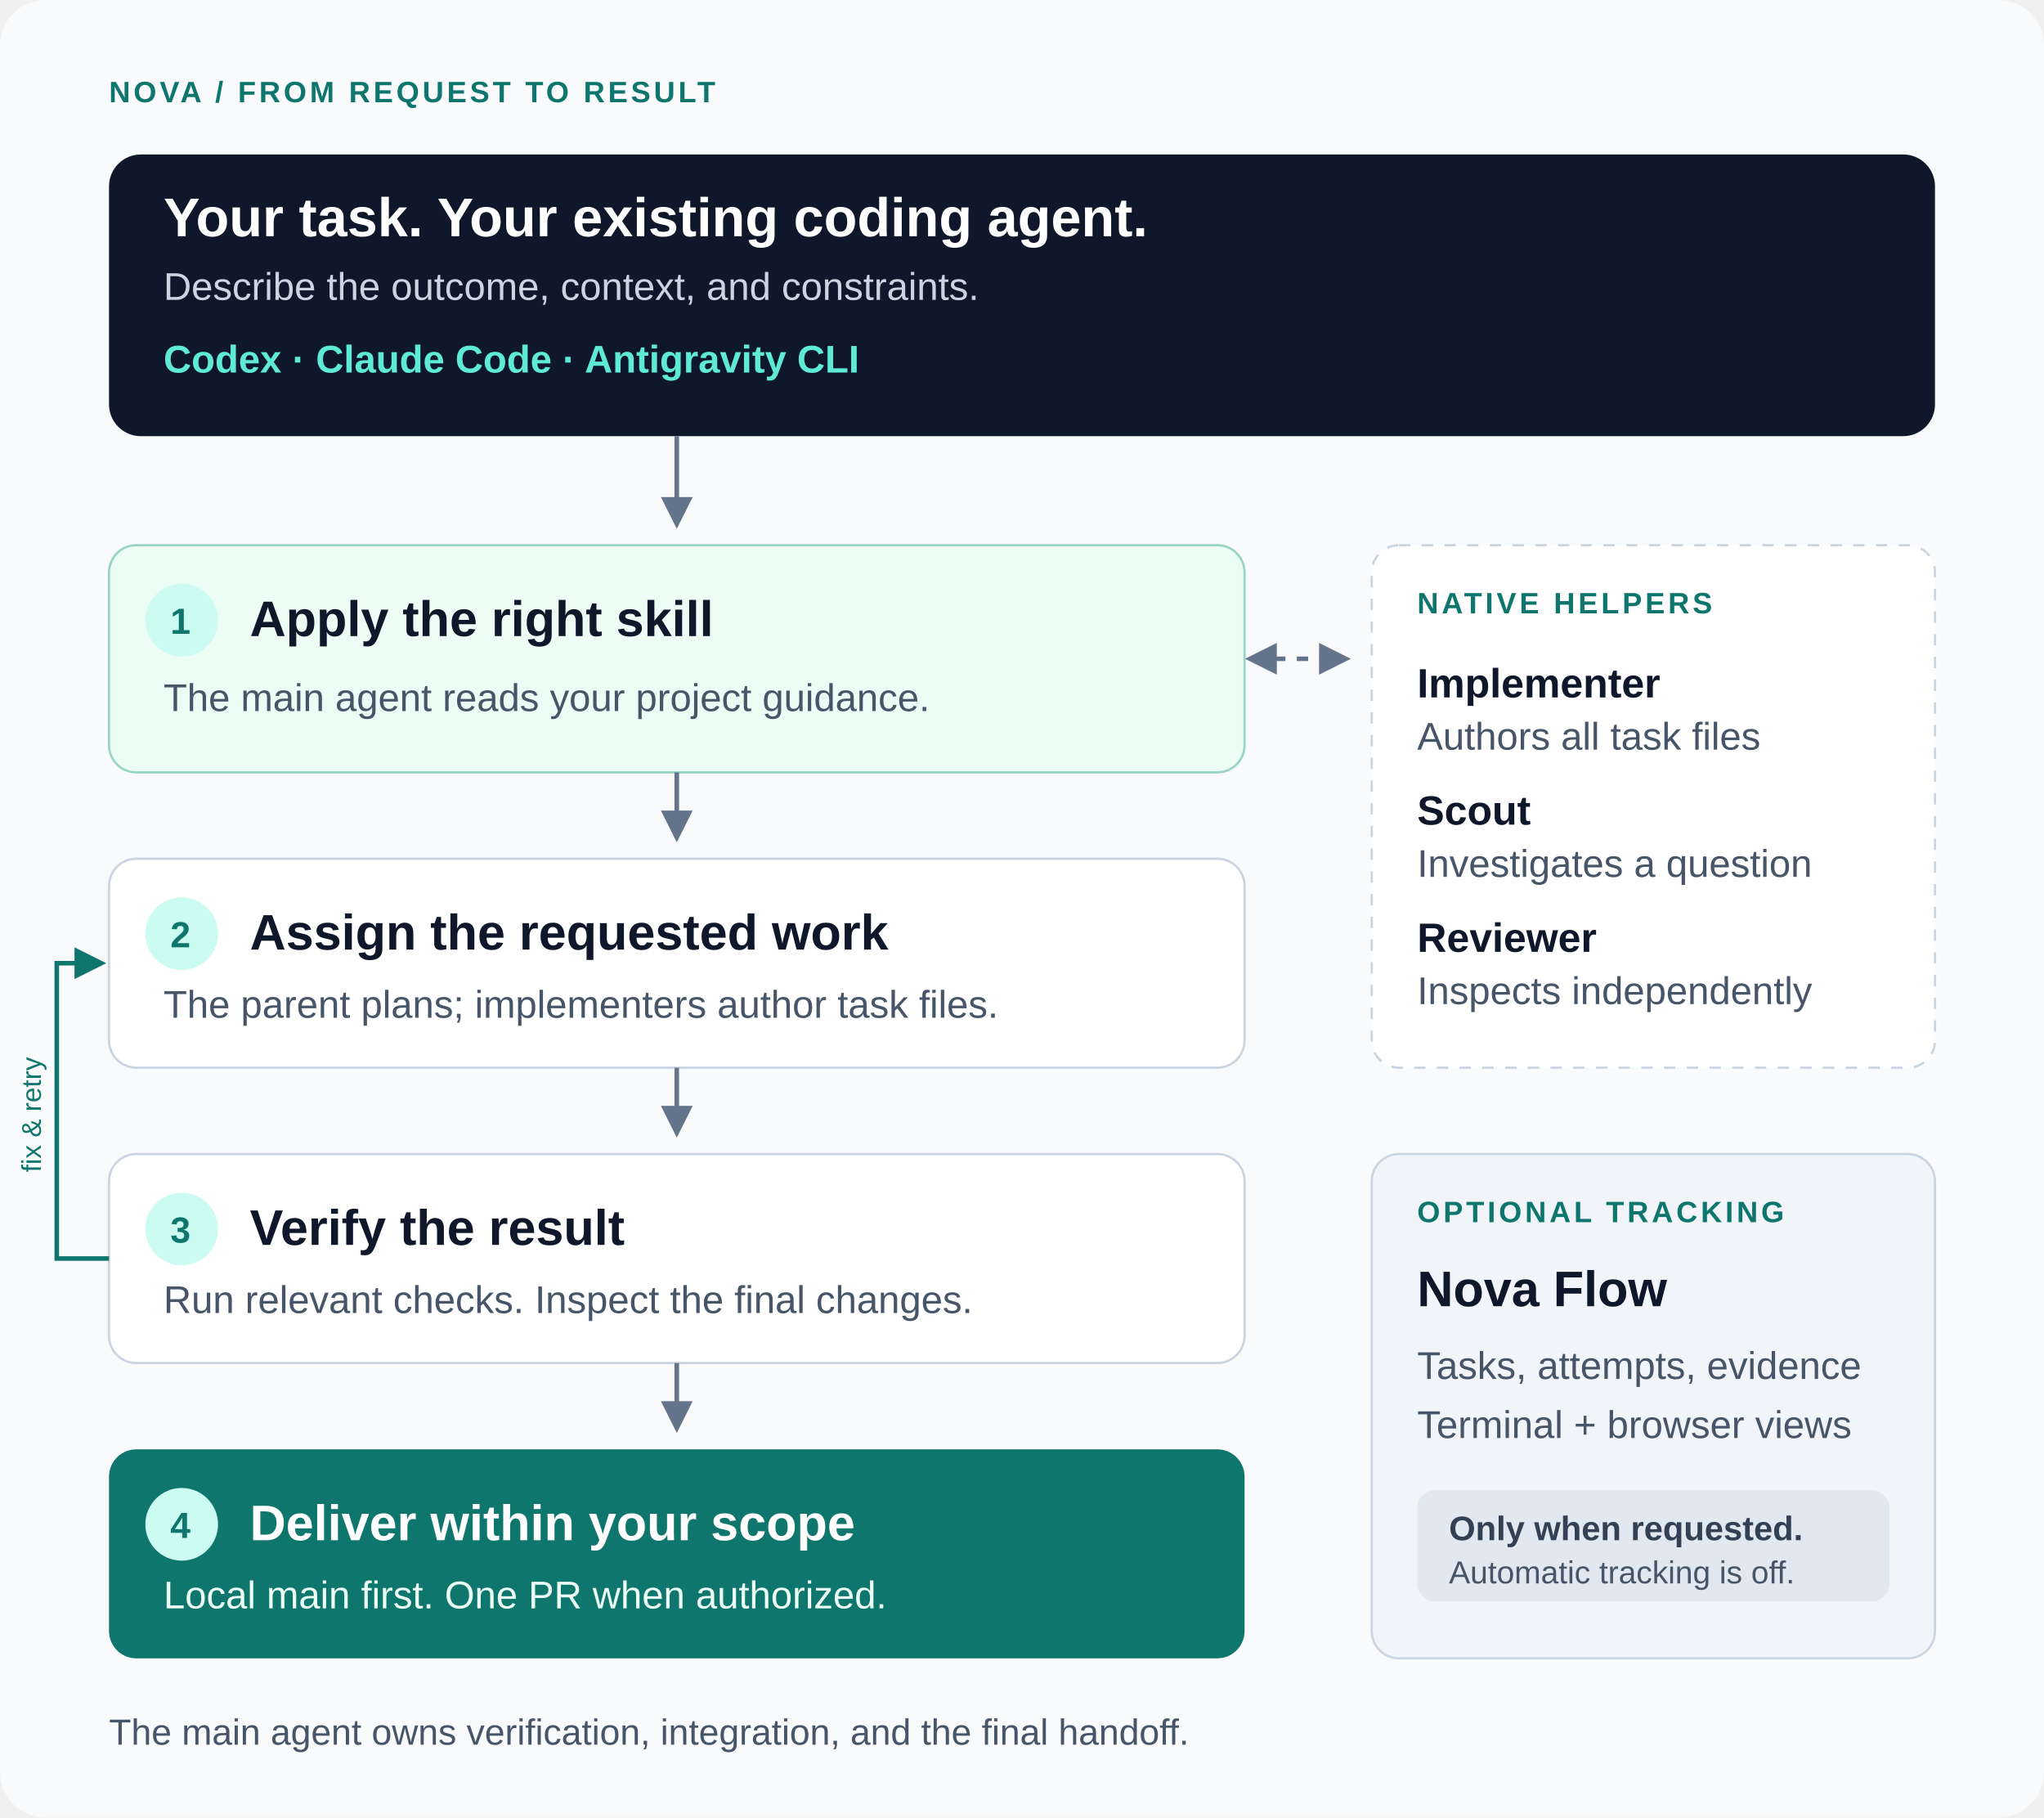
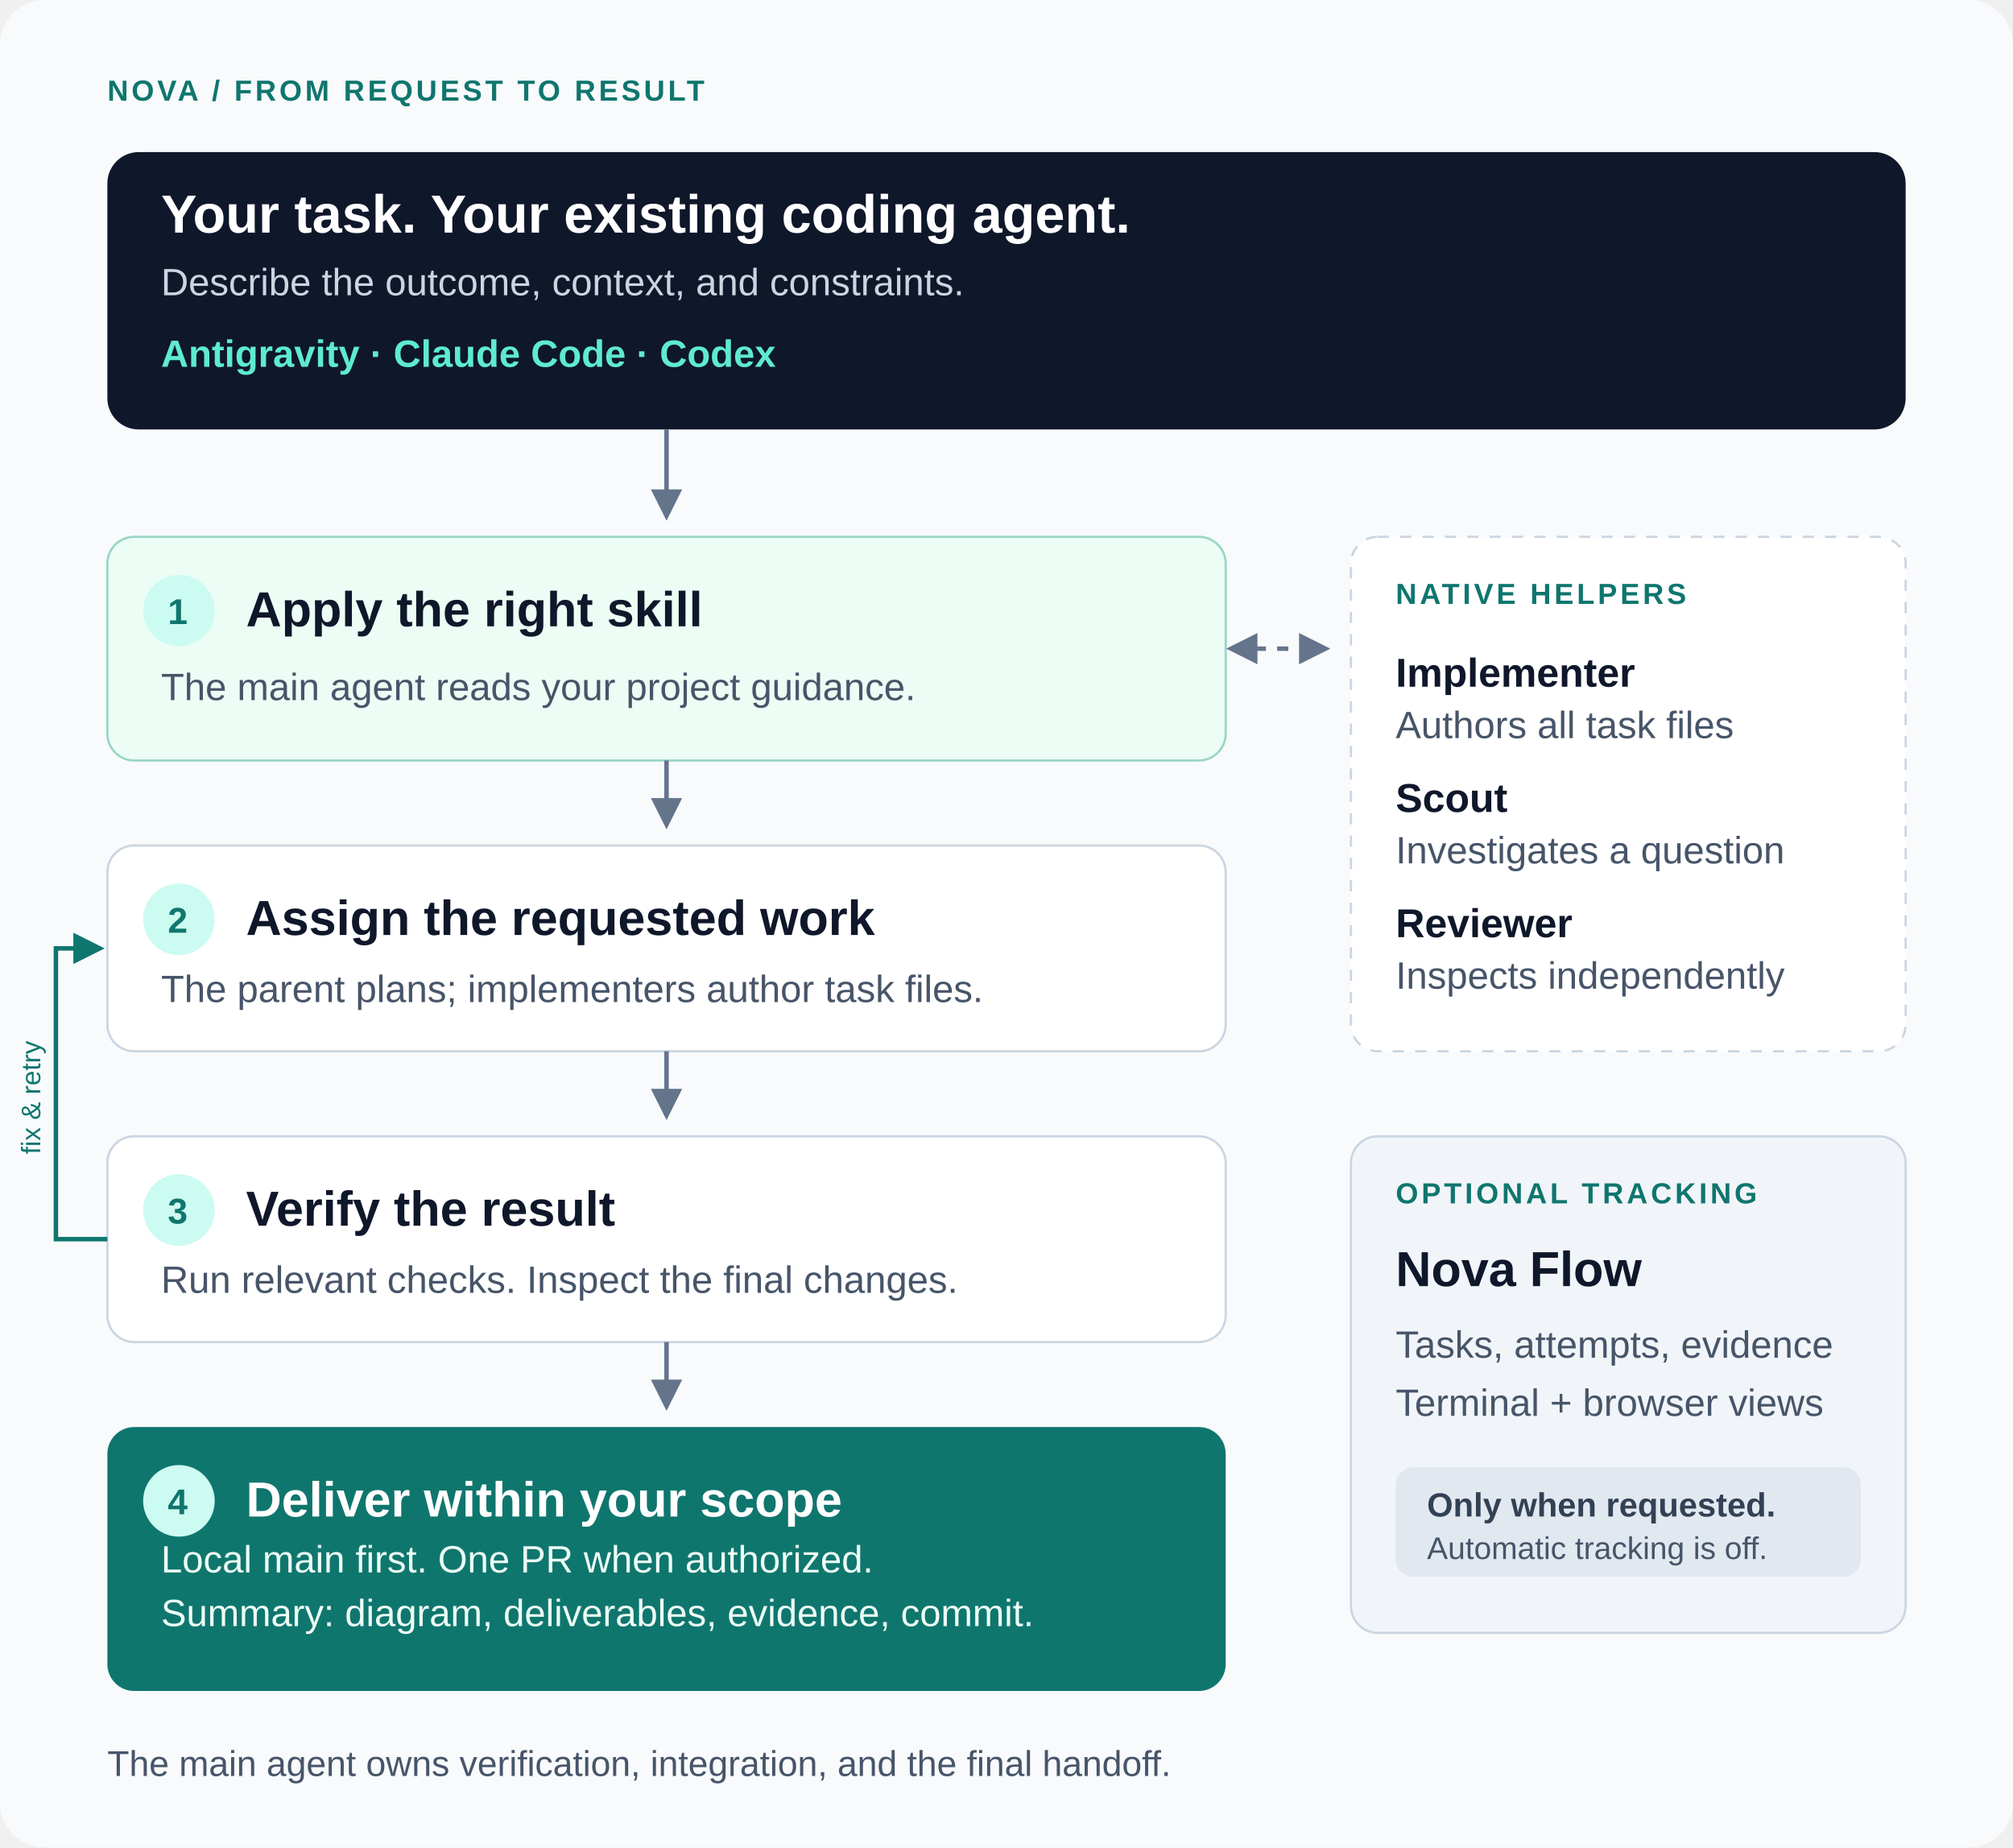
- <svg xmlns="http://www.w3.org/2000/svg" width="900" height="800" viewBox="0 0 900 800" role="img" aria-labelledby="title description">
+ <svg xmlns="http://www.w3.org/2000/svg" width="900" height="826" viewBox="0 0 900 826" role="img" aria-labelledby="title description">
  <defs>
    <marker id="arrow" viewBox="0 0 10 10" refX="8" refY="5" markerWidth="7" markerHeight="7" orient="auto-start-reverse">
      <path d="M 0 0 L 10 5 L 0 10 Z" fill="#64748b" />
    </marker>
    <marker id="teal-arrow" viewBox="0 0 10 10" refX="8" refY="5" markerWidth="7" markerHeight="7" orient="auto-start-reverse">
      <path d="M 0 0 L 10 5 L 0 10 Z" fill="#0f766e" />
    </marker>
    <style>
      text { font-family: -apple-system, BlinkMacSystemFont, 'Segoe UI', Arial, sans-serif; }
      .heading { font-size: 22px; font-weight: 650; fill: #0f172a; }
      .body { font-size: 17px; fill: #475569; }
      .label { font-size: 13px; font-weight: 700; letter-spacing: 1.4px; fill: #0f766e; }
      .number { font-size: 16px; font-weight: 700; fill: #0f766e; }
      .line { fill: none; stroke: #64748b; stroke-width: 2; marker-end: url(#arrow); }
    </style>
  </defs>
-   <rect width="900" height="800" rx="20" fill="#f8fafc" />
+   <rect width="900" height="826" rx="20" fill="#f8fafc" />
  <text x="48" y="45" class="label">NOVA / FROM REQUEST TO RESULT</text>
  <rect x="48" y="68" width="804" height="124" rx="14" fill="#0f172a" />
  <text x="72" y="104" font-size="24" font-weight="650" fill="#ffffff">Your task. Your existing coding agent.</text>
  <text x="72" y="132" font-size="17" fill="#cbd5e1">Describe the outcome, context, and constraints.</text>
-   <text x="72" y="164" font-size="17" font-weight="600" fill="#5eead4">Codex  ·  Claude Code  ·  Antigravity CLI</text>
+   <text x="72" y="164" font-size="17" font-weight="600" fill="#5eead4">Antigravity  ·  Claude Code  ·  Codex</text>
  <path d="M 298 192 V 230" class="line" />
  <rect x="48" y="240" width="500" height="100" rx="12" fill="#ecfdf5" stroke="#99d5c5" />
  <circle cx="80" cy="273" r="16" fill="#ccfbf1" />
  <text x="75" y="279" class="number">1</text>
  <text x="110" y="280" class="heading">Apply the right skill</text>
  <text x="72" y="313" class="body">The main agent reads your project guidance.</text>
  <path d="M 298 340 V 368" class="line" />
  <rect x="48" y="378" width="500" height="92" rx="12" fill="#ffffff" stroke="#cbd5e1" />
  <circle cx="80" cy="411" r="16" fill="#ccfbf1" />
  <text x="75" y="417" class="number">2</text>
  <text x="110" y="418" class="heading">Assign the requested work</text>
  <text x="72" y="448" class="body">The parent plans; implementers author task files.</text>
  <path d="M 298 470 V 498" class="line" />
  <rect x="48" y="508" width="500" height="92" rx="12" fill="#ffffff" stroke="#cbd5e1" />
  <circle cx="80" cy="541" r="16" fill="#ccfbf1" />
  <text x="75" y="547" class="number">3</text>
  <text x="110" y="548" class="heading">Verify the result</text>
  <text x="72" y="578" class="body">Run relevant checks. Inspect the final changes.</text>
  <path d="M 48 554 H 25 V 424 H 44" fill="none" stroke="#0f766e" stroke-width="2" marker-end="url(#teal-arrow)" />
  <text x="18" y="516" font-size="12" fill="#0f766e" transform="rotate(-90 18 516)">fix &amp; retry</text>
  <path d="M 298 600 V 628" class="line" />
-   <rect x="48" y="638" width="500" height="92" rx="12" fill="#0f766e" />
+   <rect x="48" y="638" width="500" height="118" rx="12" fill="#0f766e" />
  <circle cx="80" cy="671" r="16" fill="#ccfbf1" />
  <text x="75" y="677" class="number">4</text>
  <text x="110" y="678" font-size="22" font-weight="650" fill="#ffffff">Deliver within your scope</text>
-   <text x="72" y="708" font-size="17" fill="#ecfdf5">Local main first. One PR when authorized.</text>
+   <text x="72" y="703" font-size="17" fill="#ecfdf5">Local main first. One PR when authorized.</text>
+   <text x="72" y="727" font-size="17" fill="#ecfdf5">Summary: diagram, deliverables, evidence, commit.</text>
  <path d="M 551 290 H 592" fill="none" stroke="#64748b" stroke-width="2" stroke-dasharray="5 5" marker-start="url(#arrow)" marker-end="url(#arrow)" />
  <rect x="604" y="240" width="248" height="230" rx="12" fill="#ffffff" stroke="#cbd5e1" stroke-dasharray="5 5" />
  <text x="624" y="270" class="label">NATIVE HELPERS</text>
  <text x="624" y="307" font-size="18" font-weight="650" fill="#0f172a">Implementer</text>
  <text x="624" y="330" class="body">Authors all task files</text>
  <text x="624" y="363" font-size="18" font-weight="650" fill="#0f172a">Scout</text>
  <text x="624" y="386" class="body">Investigates a question</text>
  <text x="624" y="419" font-size="18" font-weight="650" fill="#0f172a">Reviewer</text>
  <text x="624" y="442" class="body">Inspects independently</text>
  <rect x="604" y="508" width="248" height="222" rx="12" fill="#f1f5f9" stroke="#cbd5e1" />
  <text x="624" y="538" class="label">OPTIONAL TRACKING</text>
  <text x="624" y="575" class="heading">Nova Flow</text>
  <text x="624" y="607" class="body">Tasks, attempts, evidence</text>
  <text x="624" y="633" class="body">Terminal + browser views</text>
  <rect x="624" y="656" width="208" height="49" rx="8" fill="#e2e8f0" />
  <text x="638" y="678" font-size="15" font-weight="600" fill="#334155">Only when requested.</text>
  <text x="638" y="697" font-size="14" fill="#475569">Automatic tracking is off.</text>
-   <text x="48" y="768" font-size="16" fill="#475569">The main agent owns verification, integration, and the final handoff.</text>
+   <text x="48" y="794" font-size="16" fill="#475569">The main agent owns verification, integration, and the final handoff.</text>
</svg>
